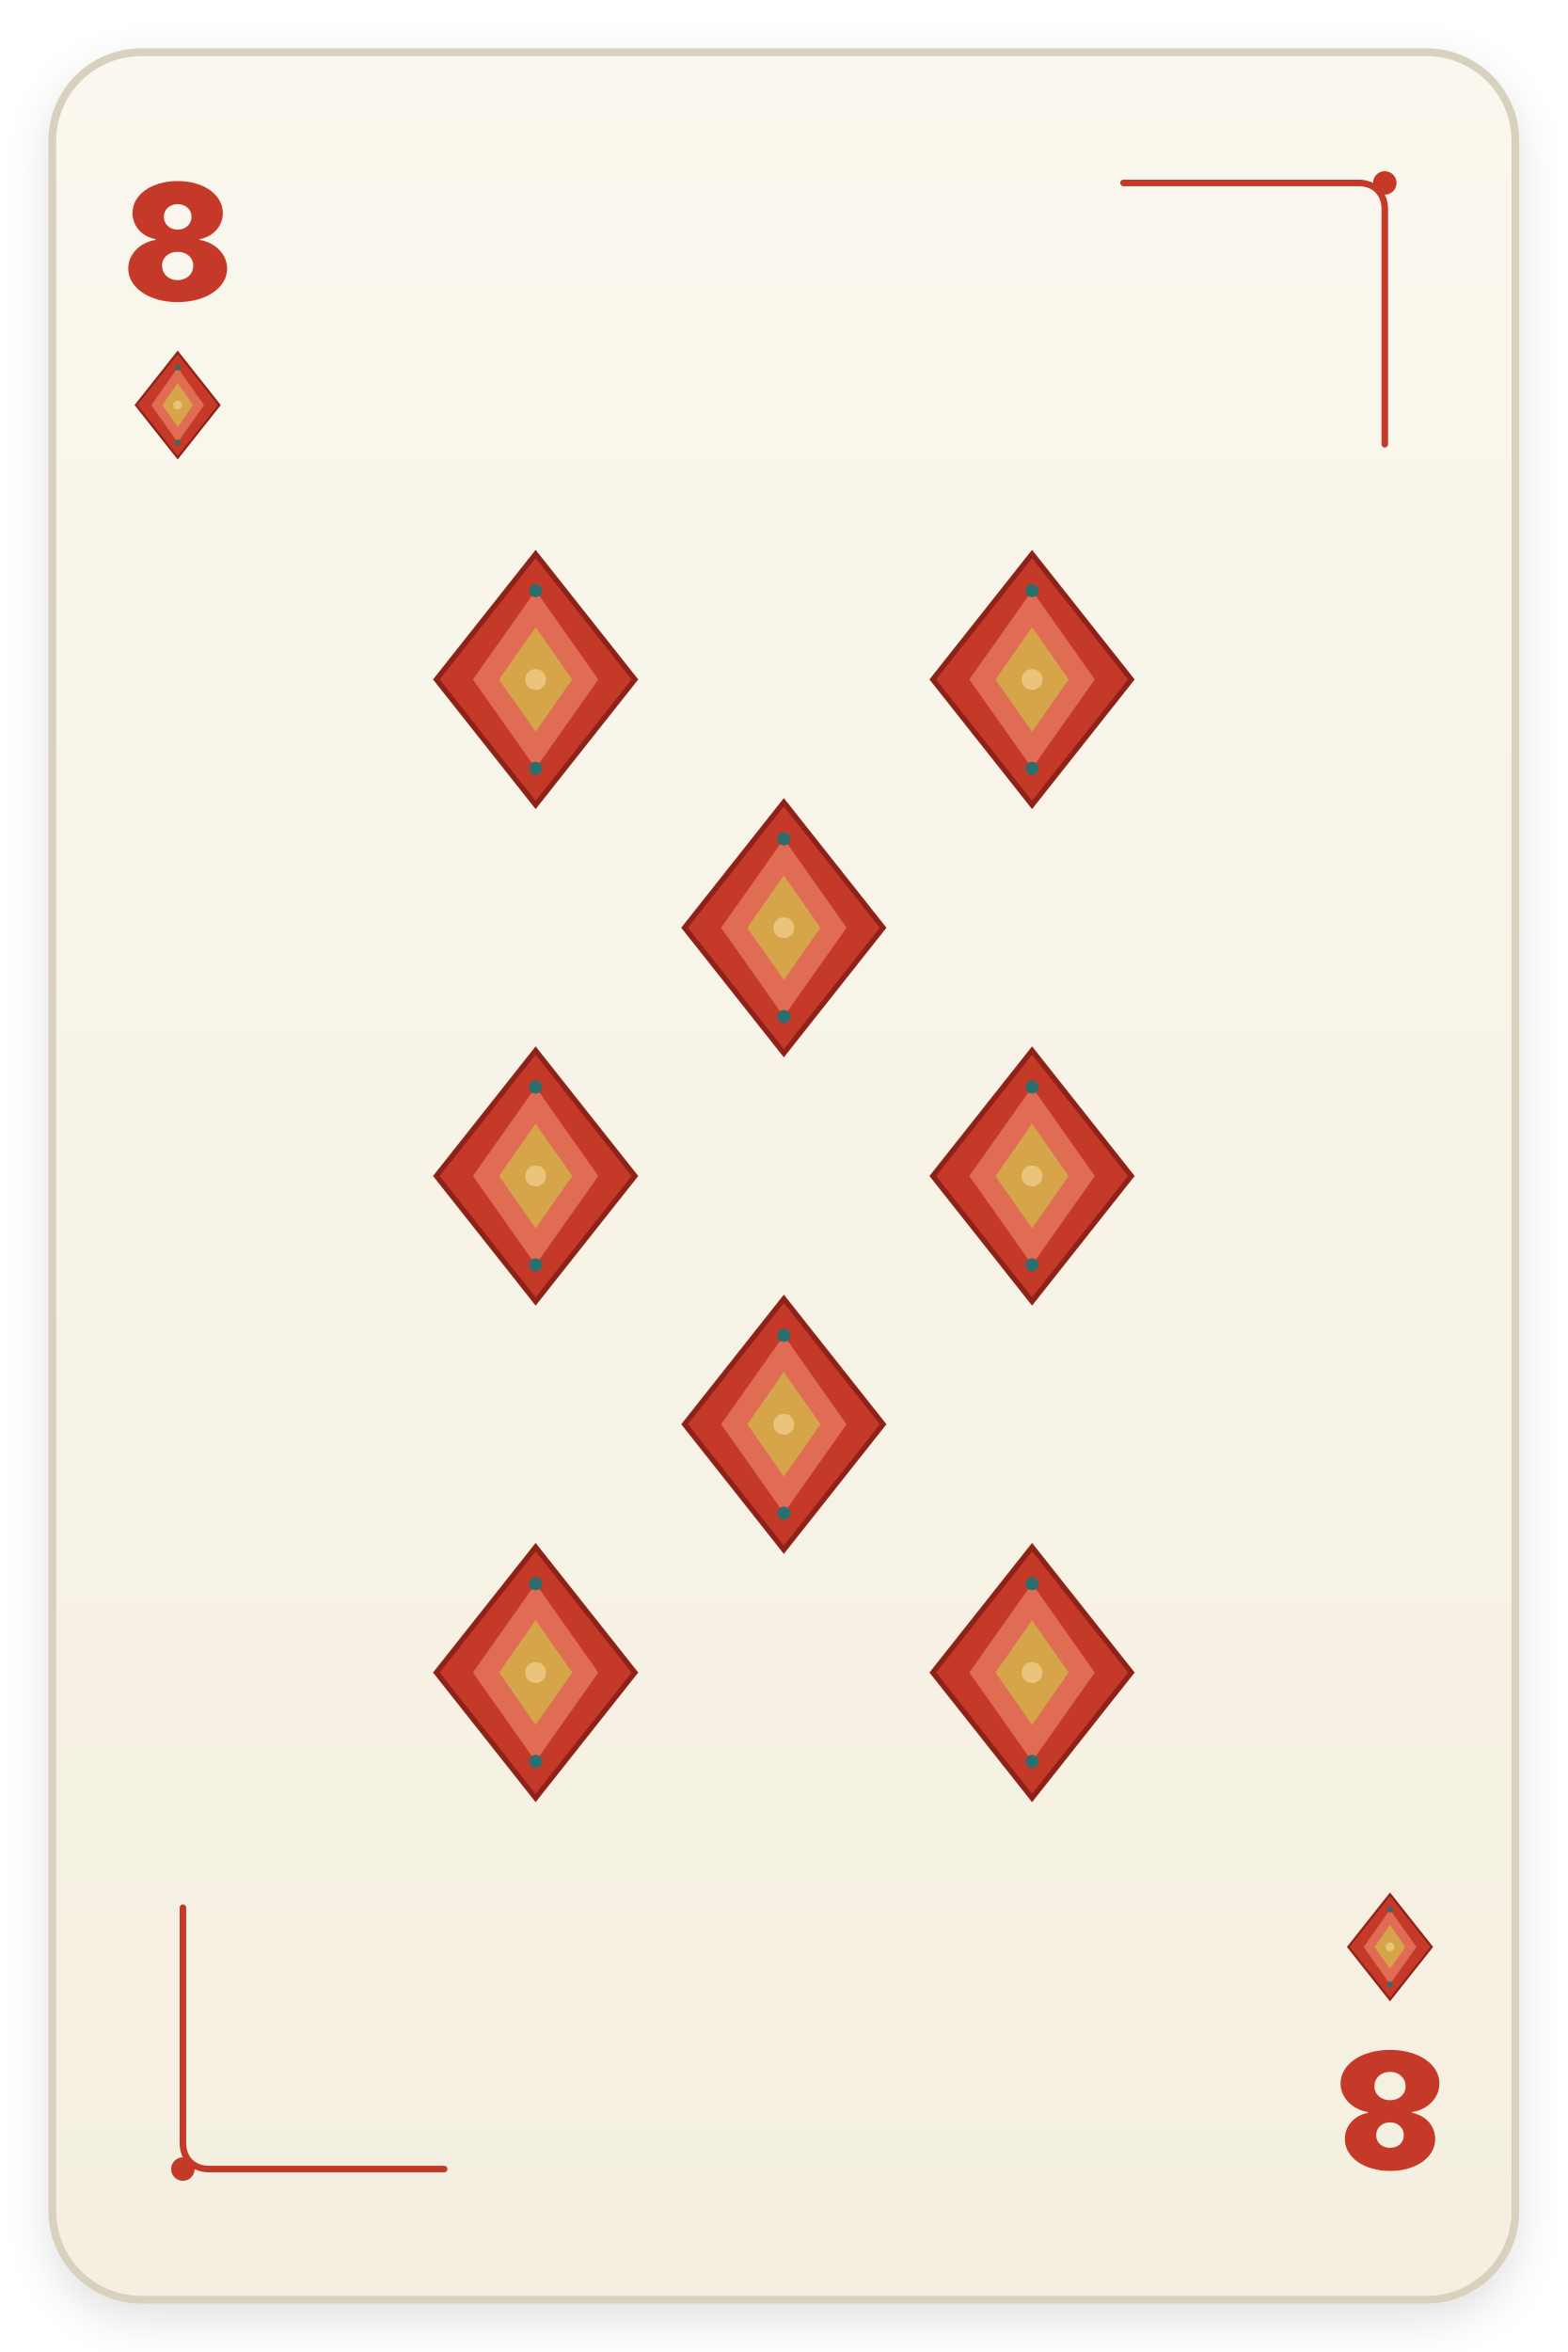
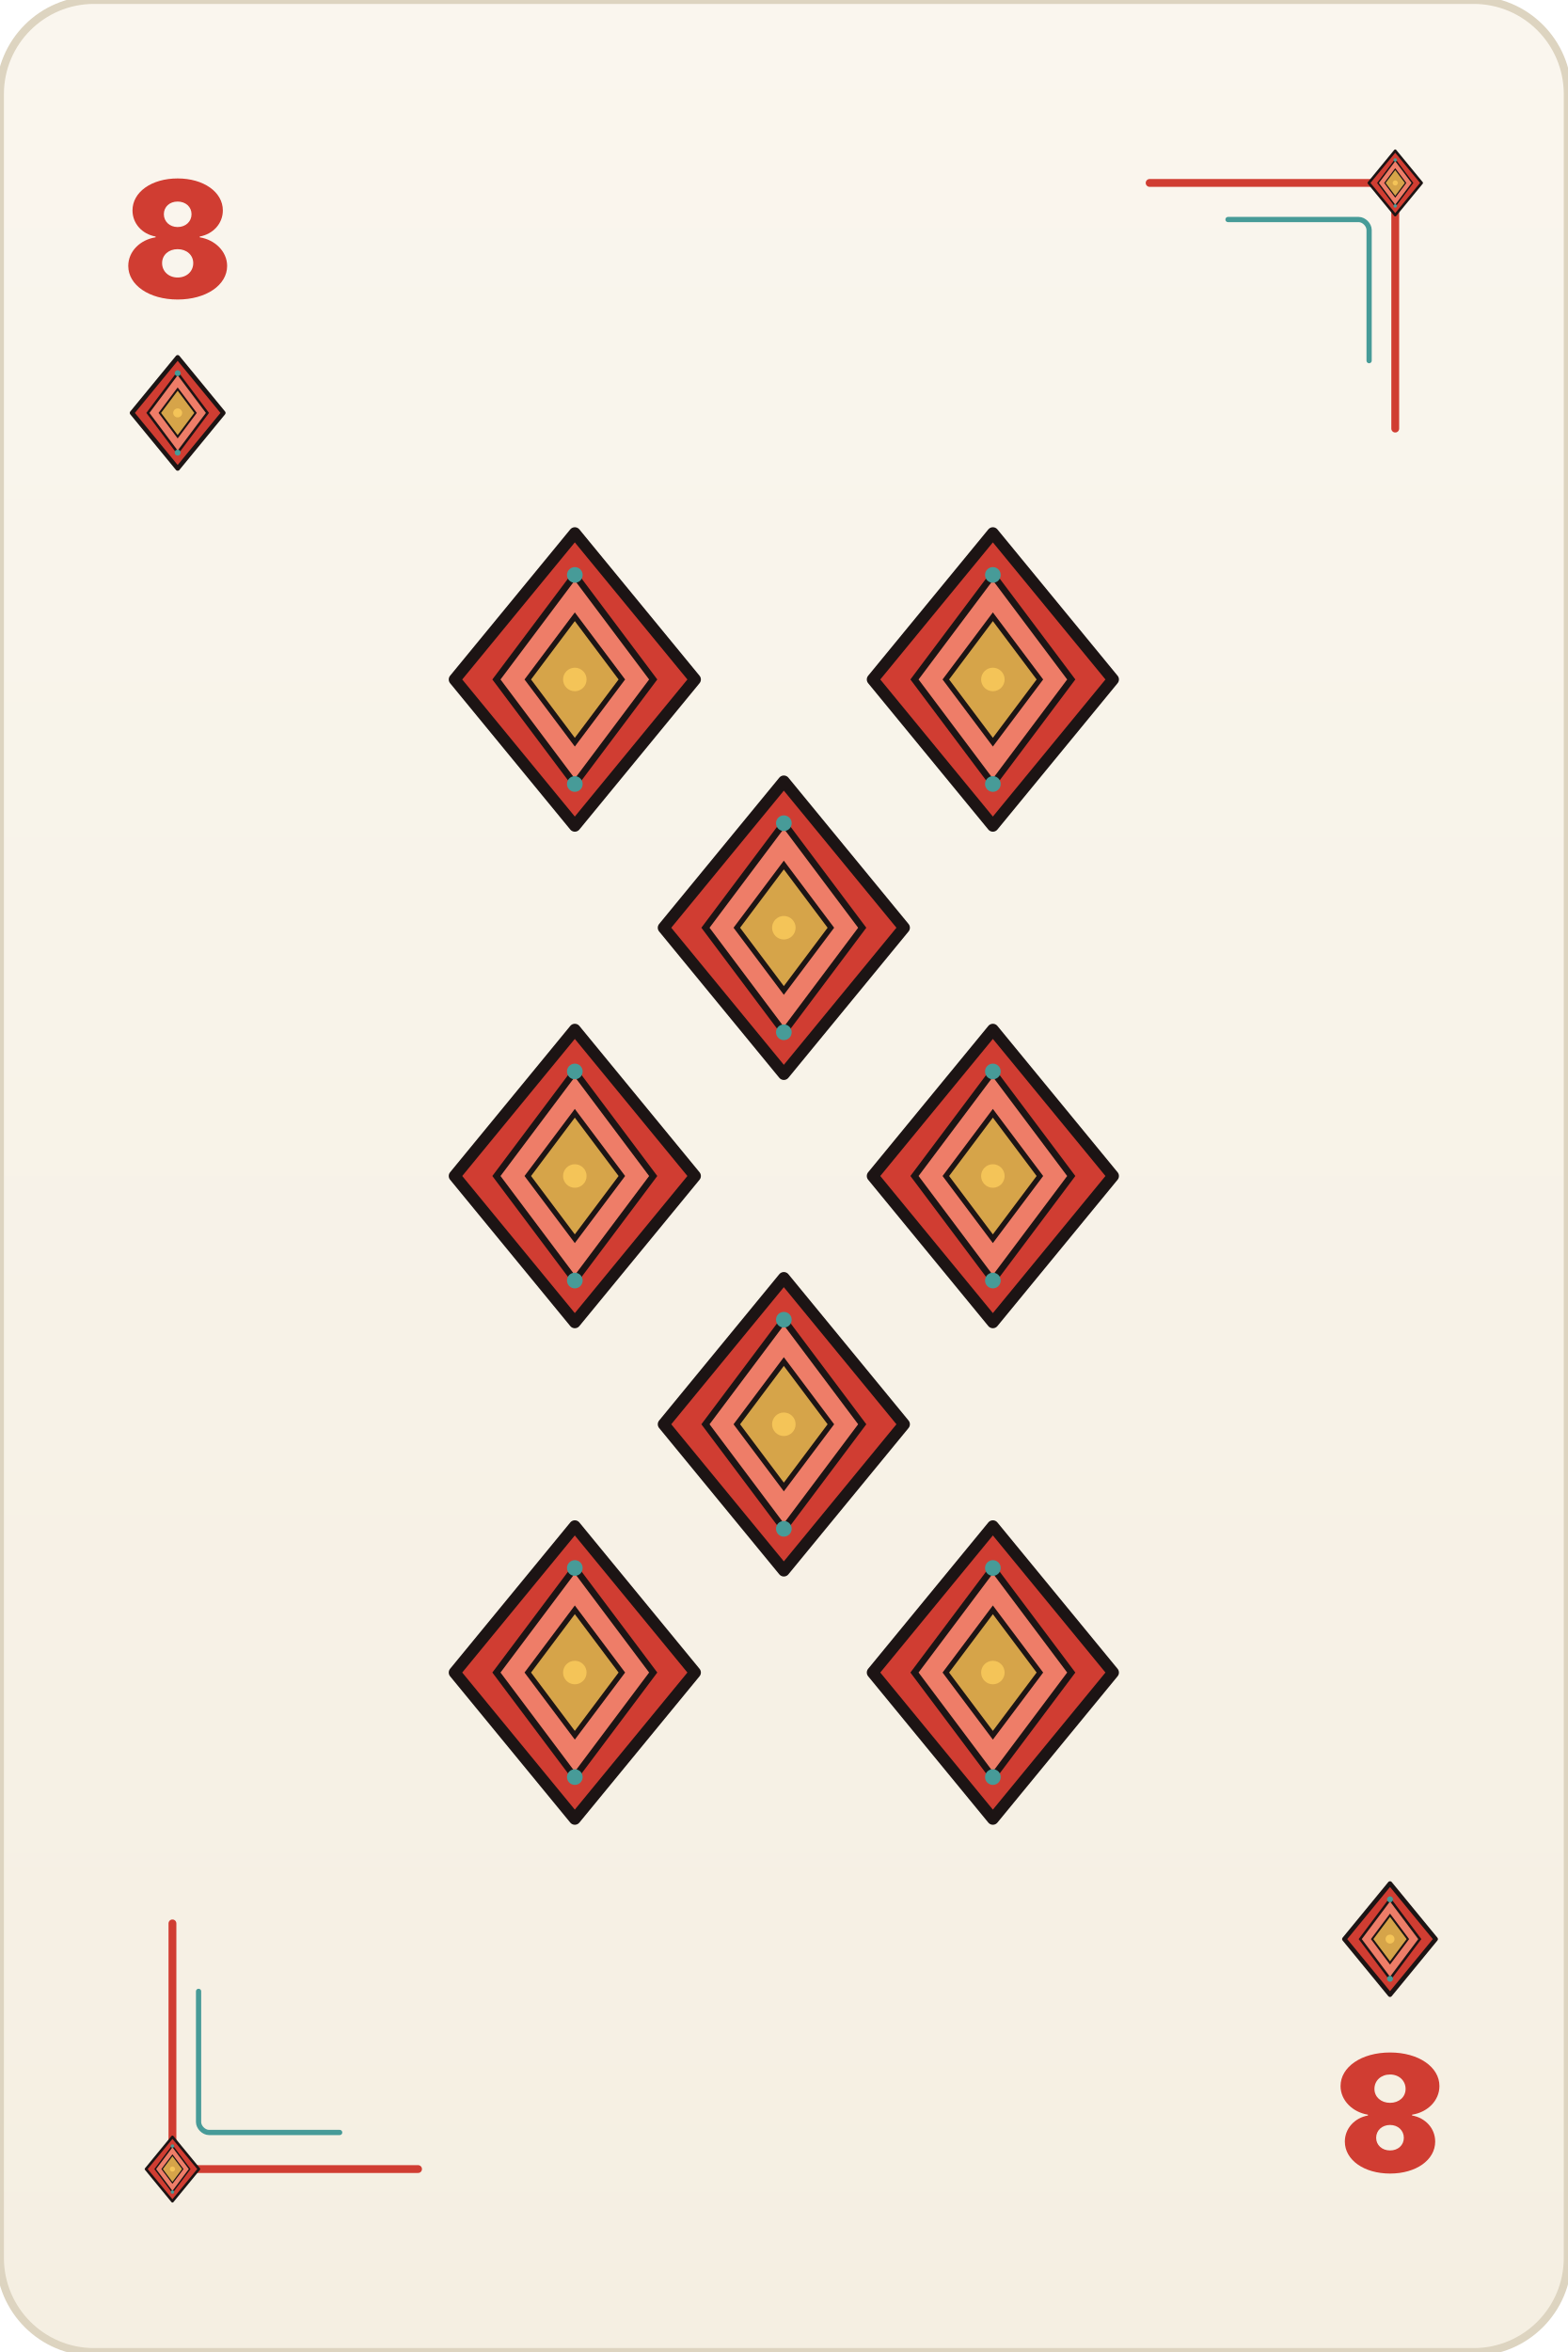
<svg xmlns="http://www.w3.org/2000/svg" width="600" height="900" viewBox="0 0 600 900">
  <defs>
    <linearGradient id="bgGrad" x1="0" y1="0" x2="0" y2="1">
-       <stop offset="0%" stop-color="#FAF7EE" />
-       <stop offset="100%" stop-color="#F4EFE0" />
+       <stop offset="0%" stop-color="#FAF6EE" />
+       <stop offset="100%" stop-color="#F5EFE2" />
    </linearGradient>
-     <filter id="cardShadow" x="-5%" y="-5%" width="110%" height="110%">
-       <feDropShadow dx="0" dy="6" stdDeviation="8" flood-color="#000000" flood-opacity="0.12" />
-     </filter>
  </defs>
-   <rect x="20" y="20" width="560" height="860" rx="34" fill="url(#bgGrad)" stroke="#D8D1BE" stroke-width="3" filter="url(#cardShadow)" />
-   <path d="M 430,70 L 520,70 C 526,70 530,74 530,80 L 530,170" fill="none" stroke="#C53929" stroke-width="2.5" stroke-linecap="round" />
-   <circle cx="530" cy="70" r="4.5" fill="#C53929" />
-   <path d="M 170,830 L 80,830 C 74,830 70,826 70,820 L 70,730" fill="none" stroke="#C53929" stroke-width="2.5" stroke-linecap="round" />
-   <circle cx="70" cy="830" r="4.5" fill="#C53929" />
-   <g transform="translate(68, 60)">
-     <text x="0" y="55" font-family="'system-ui', -apple-system, 'Georgia', serif" font-weight="900" font-size="62" fill="#C53929" text-anchor="middle">8</text>
-     <g transform="translate(0, 95) scale(0.42) ">
-       <path d="M 0,-48 L 38,0 L 0,48 L -38,0 Z" fill="#C53929" stroke="#8F2218" stroke-width="2" />
-       <path d="M 0,-34 L 24,0 L 0,34 L -24,0 Z" fill="#E06D53" />
-       <path d="M 0,-20 L 14,0 L 0,20 L -14,0 Z" fill="#D6A449" />
-       <circle cx="0" cy="0" r="4" fill="#E8C57A" />
-       <circle cx="0" cy="-34" r="2.5" fill="#2A6F6D" />
-       <circle cx="0" cy="34" r="2.5" fill="#2A6F6D" />
+   <rect x="0" y="0" width="600" height="900" rx="36" fill="url(#bgGrad)" stroke="#DDD4C0" stroke-width="3" />
+   <path d="M 440,70 L 524,70 C 530,70 534,74 534,80 L 534,164" fill="none" stroke="#D03D32" stroke-width="3" stroke-linecap="round" />
+   <path d="M 470,84 L 520,84 C 522,84 524,86 524,88 L 524,138" fill="none" stroke="#479B98" stroke-width="2" stroke-linecap="round" />
+   <g transform="translate(534, 70) scale(0.22) ">
+     <path d="M 0,-56 L 46,0 L 0,56 L -46,0 Z" fill="#D03D32" stroke="#1C1414" stroke-width="4.5" stroke-linejoin="round" />
+     <path d="M 0,-40 L 30,0 L 0,40 L -30,0 Z" fill="#EE7D68" stroke="#1C1414" stroke-width="2.5" />
+     <path d="M 0,-24 L 18,0 L 0,24 L -18,0 Z" fill="#D6A449" stroke="#1C1414" stroke-width="2" />
+     <circle cx="0" cy="0" r="4.5" fill="#F4C458" />
+     <circle cx="0" cy="-40" r="3" fill="#479B98" />
+     <circle cx="0" cy="40" r="3" fill="#479B98" />
+   </g>
+   <path d="M 160,830 L 76,830 C 70,830 66,826 66,820 L 66,736" fill="none" stroke="#D03D32" stroke-width="3" stroke-linecap="round" />
+   <path d="M 130,816 L 80,816 C 78,816 76,814 76,812 L 76,762" fill="none" stroke="#479B98" stroke-width="2" stroke-linecap="round" />
+   <g transform="translate(66, 830) scale(0.22) rotate(180)">
+     <path d="M 0,-56 L 46,0 L 0,56 L -46,0 Z" fill="#D03D32" stroke="#1C1414" stroke-width="4.5" stroke-linejoin="round" />
+     <path d="M 0,-40 L 30,0 L 0,40 L -30,0 Z" fill="#EE7D68" stroke="#1C1414" stroke-width="2.5" />
+     <path d="M 0,-24 L 18,0 L 0,24 L -18,0 Z" fill="#D6A449" stroke="#1C1414" stroke-width="2" />
+     <circle cx="0" cy="0" r="4.5" fill="#F4C458" />
+     <circle cx="0" cy="-40" r="3" fill="#479B98" />
+     <circle cx="0" cy="40" r="3" fill="#479B98" />
+   </g>
+   <g transform="translate(68, 62)">
+     <text x="0" y="52" font-family="-apple-system, system-ui, 'Georgia', serif" font-weight="900" font-size="62" fill="#D03D32" text-anchor="middle">8</text>
+     <g transform="translate(0, 96) scale(0.38) ">
+       <path d="M 0,-56 L 46,0 L 0,56 L -46,0 Z" fill="#D03D32" stroke="#1C1414" stroke-width="4.5" stroke-linejoin="round" />
+       <path d="M 0,-40 L 30,0 L 0,40 L -30,0 Z" fill="#EE7D68" stroke="#1C1414" stroke-width="2.5" />
+       <path d="M 0,-24 L 18,0 L 0,24 L -18,0 Z" fill="#D6A449" stroke="#1C1414" stroke-width="2" />
+       <circle cx="0" cy="0" r="4.5" fill="#F4C458" />
+       <circle cx="0" cy="-40" r="3" fill="#479B98" />
+       <circle cx="0" cy="40" r="3" fill="#479B98" />
    </g>
  </g>
-   <g transform="translate(532, 840) rotate(180)">
-     <text x="0" y="55" font-family="'system-ui', -apple-system, 'Georgia', serif" font-weight="900" font-size="62" fill="#C53929" text-anchor="middle">8</text>
-     <g transform="translate(0, 95) scale(0.42) ">
-       <path d="M 0,-48 L 38,0 L 0,48 L -38,0 Z" fill="#C53929" stroke="#8F2218" stroke-width="2" />
-       <path d="M 0,-34 L 24,0 L 0,34 L -24,0 Z" fill="#E06D53" />
-       <path d="M 0,-20 L 14,0 L 0,20 L -14,0 Z" fill="#D6A449" />
-       <circle cx="0" cy="0" r="4" fill="#E8C57A" />
-       <circle cx="0" cy="-34" r="2.5" fill="#2A6F6D" />
-       <circle cx="0" cy="34" r="2.5" fill="#2A6F6D" />
+   <g transform="translate(532, 838) rotate(180)">
+     <text x="0" y="52" font-family="-apple-system, system-ui, 'Georgia', serif" font-weight="900" font-size="62" fill="#D03D32" text-anchor="middle">8</text>
+     <g transform="translate(0, 96) scale(0.38) ">
+       <path d="M 0,-56 L 46,0 L 0,56 L -46,0 Z" fill="#D03D32" stroke="#1C1414" stroke-width="4.5" stroke-linejoin="round" />
+       <path d="M 0,-40 L 30,0 L 0,40 L -30,0 Z" fill="#EE7D68" stroke="#1C1414" stroke-width="2.5" />
+       <path d="M 0,-24 L 18,0 L 0,24 L -18,0 Z" fill="#D6A449" stroke="#1C1414" stroke-width="2" />
+       <circle cx="0" cy="0" r="4.5" fill="#F4C458" />
+       <circle cx="0" cy="-40" r="3" fill="#479B98" />
+       <circle cx="0" cy="40" r="3" fill="#479B98" />
    </g>
  </g>
-   <g transform="translate(205, 260) scale(1) ">
-     <path d="M 0,-48 L 38,0 L 0,48 L -38,0 Z" fill="#C53929" stroke="#8F2218" stroke-width="2" />
-     <path d="M 0,-34 L 24,0 L 0,34 L -24,0 Z" fill="#E06D53" />
-     <path d="M 0,-20 L 14,0 L 0,20 L -14,0 Z" fill="#D6A449" />
-     <circle cx="0" cy="0" r="4" fill="#E8C57A" />
-     <circle cx="0" cy="-34" r="2.5" fill="#2A6F6D" />
-     <circle cx="0" cy="34" r="2.5" fill="#2A6F6D" />
+   <g transform="translate(220, 260) scale(1) ">
+     <path d="M 0,-56 L 46,0 L 0,56 L -46,0 Z" fill="#D03D32" stroke="#1C1414" stroke-width="4.5" stroke-linejoin="round" />
+     <path d="M 0,-40 L 30,0 L 0,40 L -30,0 Z" fill="#EE7D68" stroke="#1C1414" stroke-width="2.5" />
+     <path d="M 0,-24 L 18,0 L 0,24 L -18,0 Z" fill="#D6A449" stroke="#1C1414" stroke-width="2" />
+     <circle cx="0" cy="0" r="4.5" fill="#F4C458" />
+     <circle cx="0" cy="-40" r="3" fill="#479B98" />
+     <circle cx="0" cy="40" r="3" fill="#479B98" />
  </g>
-   <g transform="translate(395, 260) scale(1) ">
-     <path d="M 0,-48 L 38,0 L 0,48 L -38,0 Z" fill="#C53929" stroke="#8F2218" stroke-width="2" />
-     <path d="M 0,-34 L 24,0 L 0,34 L -24,0 Z" fill="#E06D53" />
-     <path d="M 0,-20 L 14,0 L 0,20 L -14,0 Z" fill="#D6A449" />
-     <circle cx="0" cy="0" r="4" fill="#E8C57A" />
-     <circle cx="0" cy="-34" r="2.5" fill="#2A6F6D" />
-     <circle cx="0" cy="34" r="2.5" fill="#2A6F6D" />
+   <g transform="translate(380, 260) scale(1) ">
+     <path d="M 0,-56 L 46,0 L 0,56 L -46,0 Z" fill="#D03D32" stroke="#1C1414" stroke-width="4.5" stroke-linejoin="round" />
+     <path d="M 0,-40 L 30,0 L 0,40 L -30,0 Z" fill="#EE7D68" stroke="#1C1414" stroke-width="2.5" />
+     <path d="M 0,-24 L 18,0 L 0,24 L -18,0 Z" fill="#D6A449" stroke="#1C1414" stroke-width="2" />
+     <circle cx="0" cy="0" r="4.5" fill="#F4C458" />
+     <circle cx="0" cy="-40" r="3" fill="#479B98" />
+     <circle cx="0" cy="40" r="3" fill="#479B98" />
  </g>
  <g transform="translate(300, 355) scale(1) ">
-     <path d="M 0,-48 L 38,0 L 0,48 L -38,0 Z" fill="#C53929" stroke="#8F2218" stroke-width="2" />
-     <path d="M 0,-34 L 24,0 L 0,34 L -24,0 Z" fill="#E06D53" />
-     <path d="M 0,-20 L 14,0 L 0,20 L -14,0 Z" fill="#D6A449" />
-     <circle cx="0" cy="0" r="4" fill="#E8C57A" />
-     <circle cx="0" cy="-34" r="2.5" fill="#2A6F6D" />
-     <circle cx="0" cy="34" r="2.5" fill="#2A6F6D" />
+     <path d="M 0,-56 L 46,0 L 0,56 L -46,0 Z" fill="#D03D32" stroke="#1C1414" stroke-width="4.5" stroke-linejoin="round" />
+     <path d="M 0,-40 L 30,0 L 0,40 L -30,0 Z" fill="#EE7D68" stroke="#1C1414" stroke-width="2.5" />
+     <path d="M 0,-24 L 18,0 L 0,24 L -18,0 Z" fill="#D6A449" stroke="#1C1414" stroke-width="2" />
+     <circle cx="0" cy="0" r="4.5" fill="#F4C458" />
+     <circle cx="0" cy="-40" r="3" fill="#479B98" />
+     <circle cx="0" cy="40" r="3" fill="#479B98" />
  </g>
-   <g transform="translate(205, 450) scale(1) ">
-     <path d="M 0,-48 L 38,0 L 0,48 L -38,0 Z" fill="#C53929" stroke="#8F2218" stroke-width="2" />
-     <path d="M 0,-34 L 24,0 L 0,34 L -24,0 Z" fill="#E06D53" />
-     <path d="M 0,-20 L 14,0 L 0,20 L -14,0 Z" fill="#D6A449" />
-     <circle cx="0" cy="0" r="4" fill="#E8C57A" />
-     <circle cx="0" cy="-34" r="2.5" fill="#2A6F6D" />
-     <circle cx="0" cy="34" r="2.5" fill="#2A6F6D" />
+   <g transform="translate(220, 450) scale(1) ">
+     <path d="M 0,-56 L 46,0 L 0,56 L -46,0 Z" fill="#D03D32" stroke="#1C1414" stroke-width="4.5" stroke-linejoin="round" />
+     <path d="M 0,-40 L 30,0 L 0,40 L -30,0 Z" fill="#EE7D68" stroke="#1C1414" stroke-width="2.5" />
+     <path d="M 0,-24 L 18,0 L 0,24 L -18,0 Z" fill="#D6A449" stroke="#1C1414" stroke-width="2" />
+     <circle cx="0" cy="0" r="4.5" fill="#F4C458" />
+     <circle cx="0" cy="-40" r="3" fill="#479B98" />
+     <circle cx="0" cy="40" r="3" fill="#479B98" />
  </g>
-   <g transform="translate(395, 450) scale(1) ">
-     <path d="M 0,-48 L 38,0 L 0,48 L -38,0 Z" fill="#C53929" stroke="#8F2218" stroke-width="2" />
-     <path d="M 0,-34 L 24,0 L 0,34 L -24,0 Z" fill="#E06D53" />
-     <path d="M 0,-20 L 14,0 L 0,20 L -14,0 Z" fill="#D6A449" />
-     <circle cx="0" cy="0" r="4" fill="#E8C57A" />
-     <circle cx="0" cy="-34" r="2.5" fill="#2A6F6D" />
-     <circle cx="0" cy="34" r="2.5" fill="#2A6F6D" />
+   <g transform="translate(380, 450) scale(1) ">
+     <path d="M 0,-56 L 46,0 L 0,56 L -46,0 Z" fill="#D03D32" stroke="#1C1414" stroke-width="4.5" stroke-linejoin="round" />
+     <path d="M 0,-40 L 30,0 L 0,40 L -30,0 Z" fill="#EE7D68" stroke="#1C1414" stroke-width="2.5" />
+     <path d="M 0,-24 L 18,0 L 0,24 L -18,0 Z" fill="#D6A449" stroke="#1C1414" stroke-width="2" />
+     <circle cx="0" cy="0" r="4.5" fill="#F4C458" />
+     <circle cx="0" cy="-40" r="3" fill="#479B98" />
+     <circle cx="0" cy="40" r="3" fill="#479B98" />
  </g>
  <g transform="translate(300, 545) scale(1) rotate(180)">
-     <path d="M 0,-48 L 38,0 L 0,48 L -38,0 Z" fill="#C53929" stroke="#8F2218" stroke-width="2" />
-     <path d="M 0,-34 L 24,0 L 0,34 L -24,0 Z" fill="#E06D53" />
-     <path d="M 0,-20 L 14,0 L 0,20 L -14,0 Z" fill="#D6A449" />
-     <circle cx="0" cy="0" r="4" fill="#E8C57A" />
-     <circle cx="0" cy="-34" r="2.5" fill="#2A6F6D" />
-     <circle cx="0" cy="34" r="2.5" fill="#2A6F6D" />
+     <path d="M 0,-56 L 46,0 L 0,56 L -46,0 Z" fill="#D03D32" stroke="#1C1414" stroke-width="4.5" stroke-linejoin="round" />
+     <path d="M 0,-40 L 30,0 L 0,40 L -30,0 Z" fill="#EE7D68" stroke="#1C1414" stroke-width="2.5" />
+     <path d="M 0,-24 L 18,0 L 0,24 L -18,0 Z" fill="#D6A449" stroke="#1C1414" stroke-width="2" />
+     <circle cx="0" cy="0" r="4.5" fill="#F4C458" />
+     <circle cx="0" cy="-40" r="3" fill="#479B98" />
+     <circle cx="0" cy="40" r="3" fill="#479B98" />
  </g>
-   <g transform="translate(205, 640) scale(1) rotate(180)">
-     <path d="M 0,-48 L 38,0 L 0,48 L -38,0 Z" fill="#C53929" stroke="#8F2218" stroke-width="2" />
-     <path d="M 0,-34 L 24,0 L 0,34 L -24,0 Z" fill="#E06D53" />
-     <path d="M 0,-20 L 14,0 L 0,20 L -14,0 Z" fill="#D6A449" />
-     <circle cx="0" cy="0" r="4" fill="#E8C57A" />
-     <circle cx="0" cy="-34" r="2.5" fill="#2A6F6D" />
-     <circle cx="0" cy="34" r="2.5" fill="#2A6F6D" />
+   <g transform="translate(220, 640) scale(1) rotate(180)">
+     <path d="M 0,-56 L 46,0 L 0,56 L -46,0 Z" fill="#D03D32" stroke="#1C1414" stroke-width="4.5" stroke-linejoin="round" />
+     <path d="M 0,-40 L 30,0 L 0,40 L -30,0 Z" fill="#EE7D68" stroke="#1C1414" stroke-width="2.5" />
+     <path d="M 0,-24 L 18,0 L 0,24 L -18,0 Z" fill="#D6A449" stroke="#1C1414" stroke-width="2" />
+     <circle cx="0" cy="0" r="4.5" fill="#F4C458" />
+     <circle cx="0" cy="-40" r="3" fill="#479B98" />
+     <circle cx="0" cy="40" r="3" fill="#479B98" />
  </g>
-   <g transform="translate(395, 640) scale(1) rotate(180)">
-     <path d="M 0,-48 L 38,0 L 0,48 L -38,0 Z" fill="#C53929" stroke="#8F2218" stroke-width="2" />
-     <path d="M 0,-34 L 24,0 L 0,34 L -24,0 Z" fill="#E06D53" />
-     <path d="M 0,-20 L 14,0 L 0,20 L -14,0 Z" fill="#D6A449" />
-     <circle cx="0" cy="0" r="4" fill="#E8C57A" />
-     <circle cx="0" cy="-34" r="2.5" fill="#2A6F6D" />
-     <circle cx="0" cy="34" r="2.5" fill="#2A6F6D" />
+   <g transform="translate(380, 640) scale(1) rotate(180)">
+     <path d="M 0,-56 L 46,0 L 0,56 L -46,0 Z" fill="#D03D32" stroke="#1C1414" stroke-width="4.5" stroke-linejoin="round" />
+     <path d="M 0,-40 L 30,0 L 0,40 L -30,0 Z" fill="#EE7D68" stroke="#1C1414" stroke-width="2.5" />
+     <path d="M 0,-24 L 18,0 L 0,24 L -18,0 Z" fill="#D6A449" stroke="#1C1414" stroke-width="2" />
+     <circle cx="0" cy="0" r="4.5" fill="#F4C458" />
+     <circle cx="0" cy="-40" r="3" fill="#479B98" />
+     <circle cx="0" cy="40" r="3" fill="#479B98" />
  </g>
</svg>
